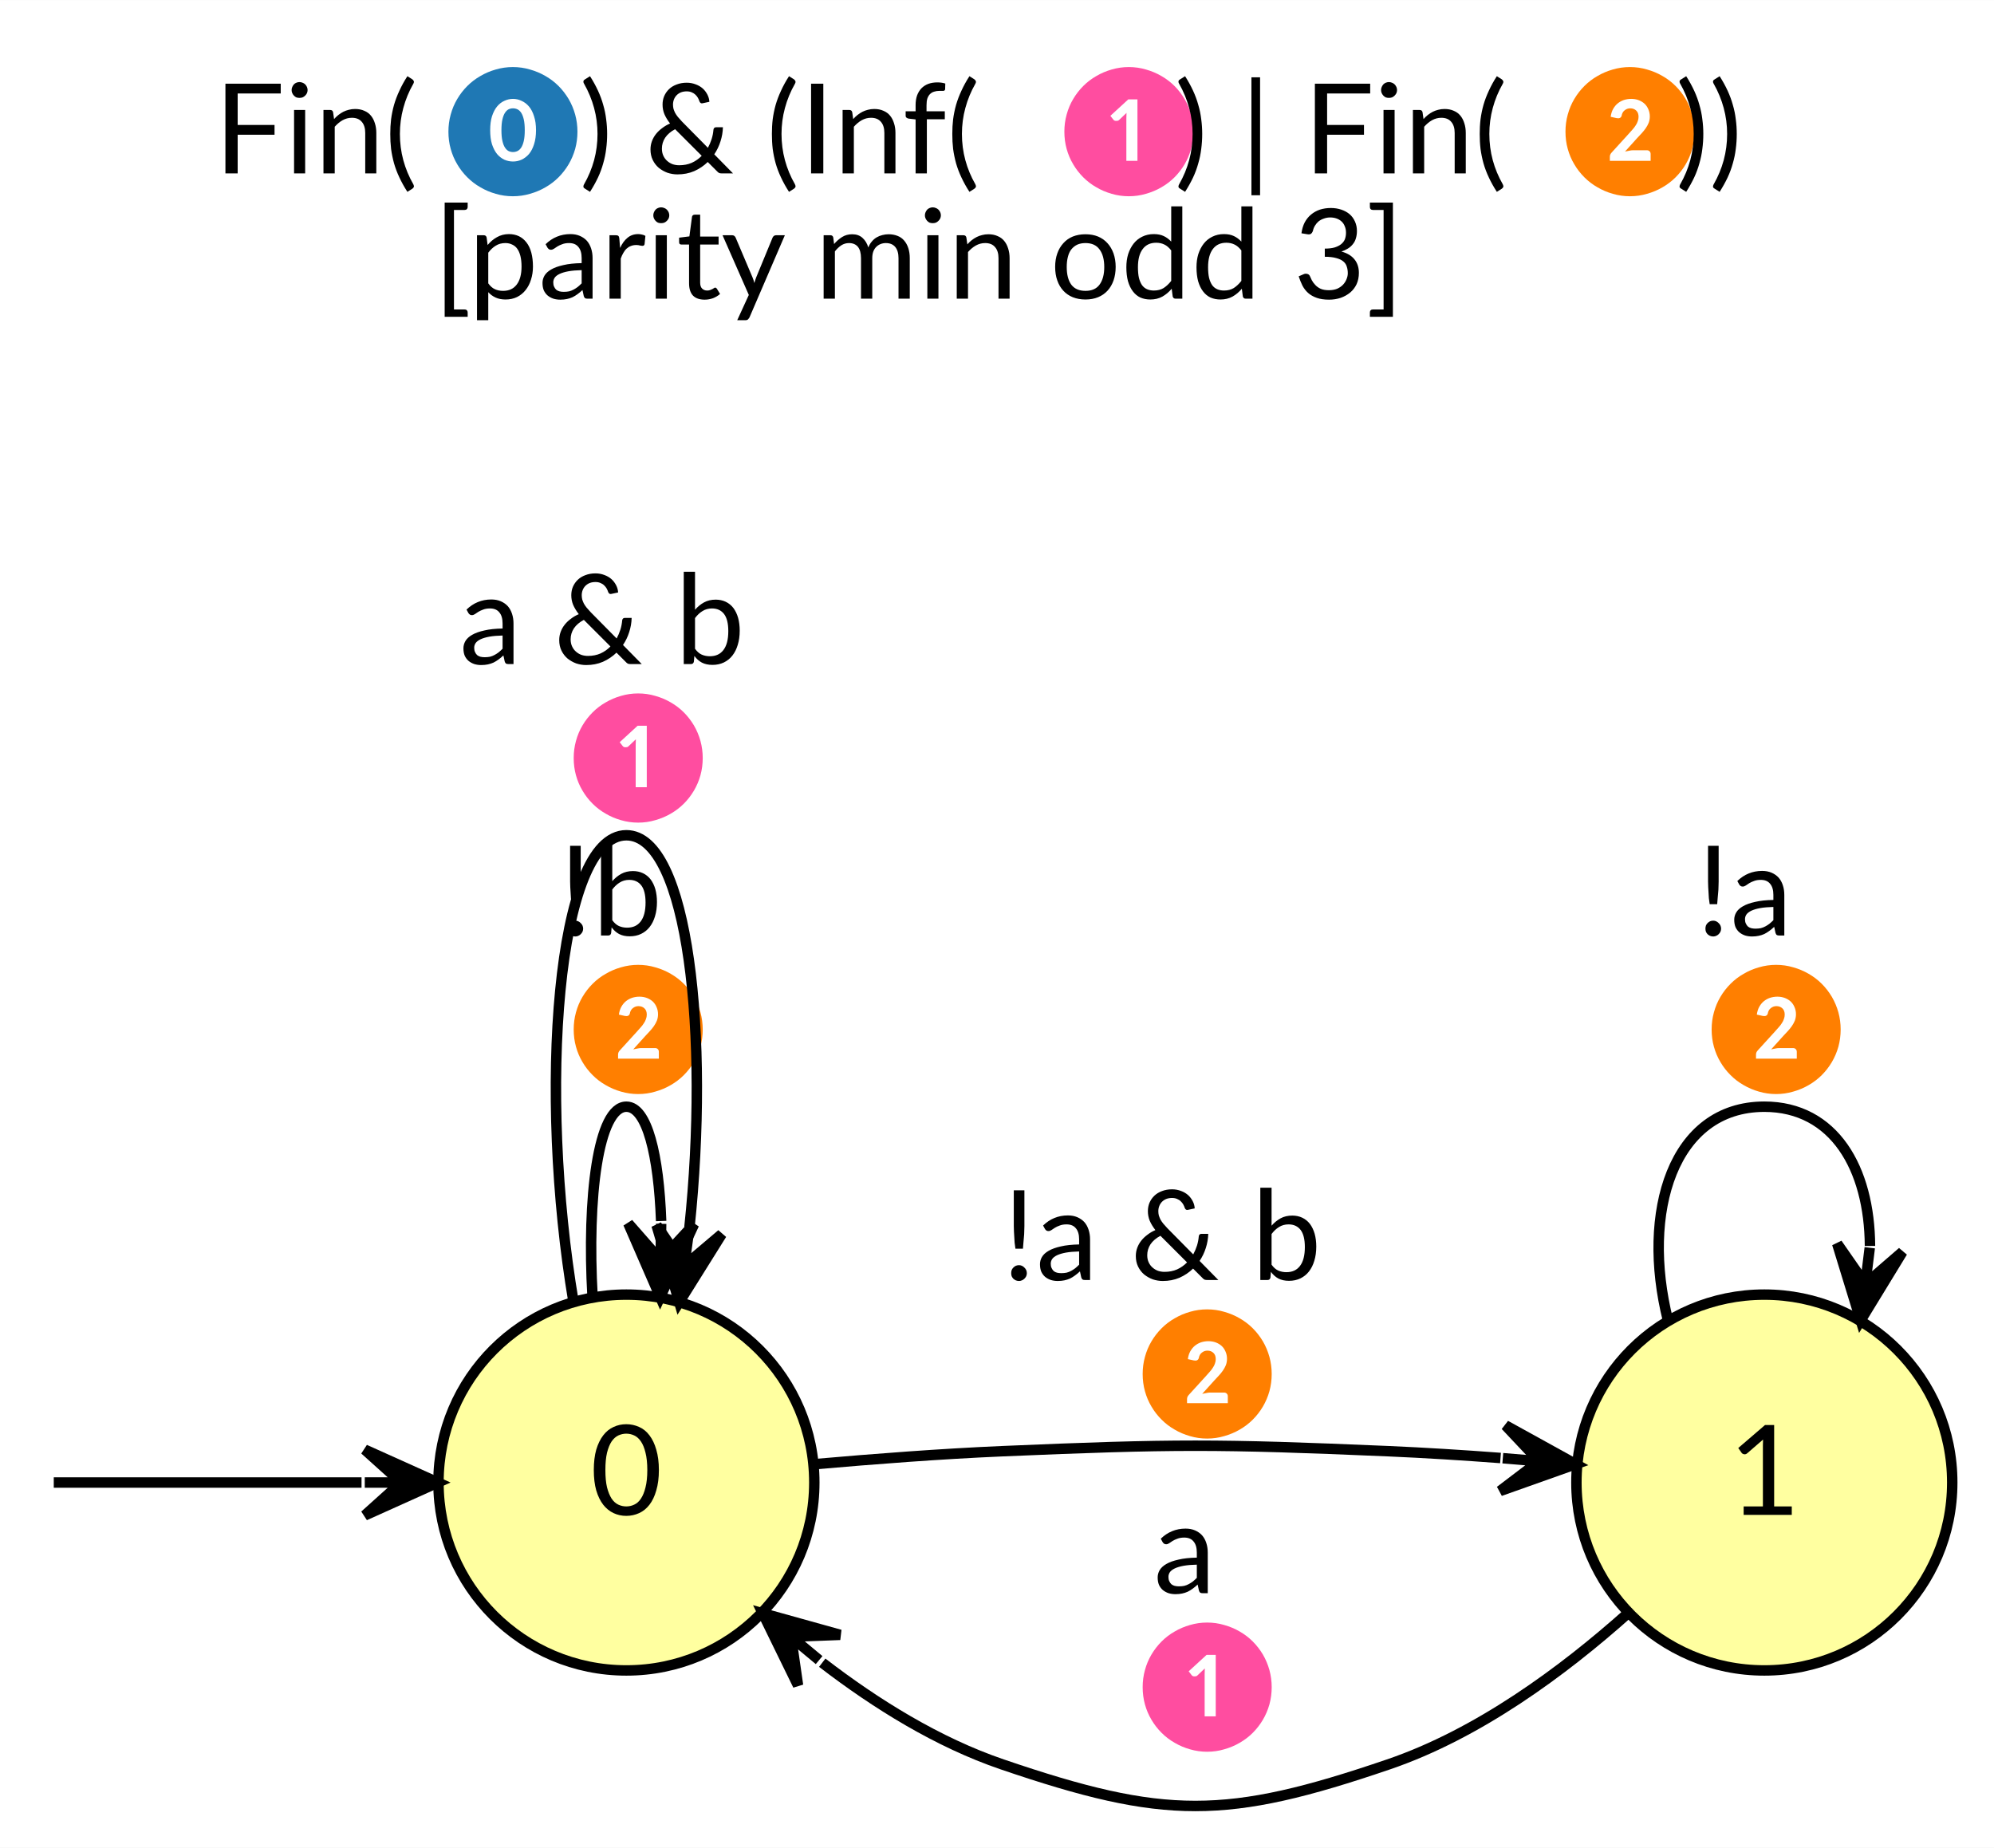
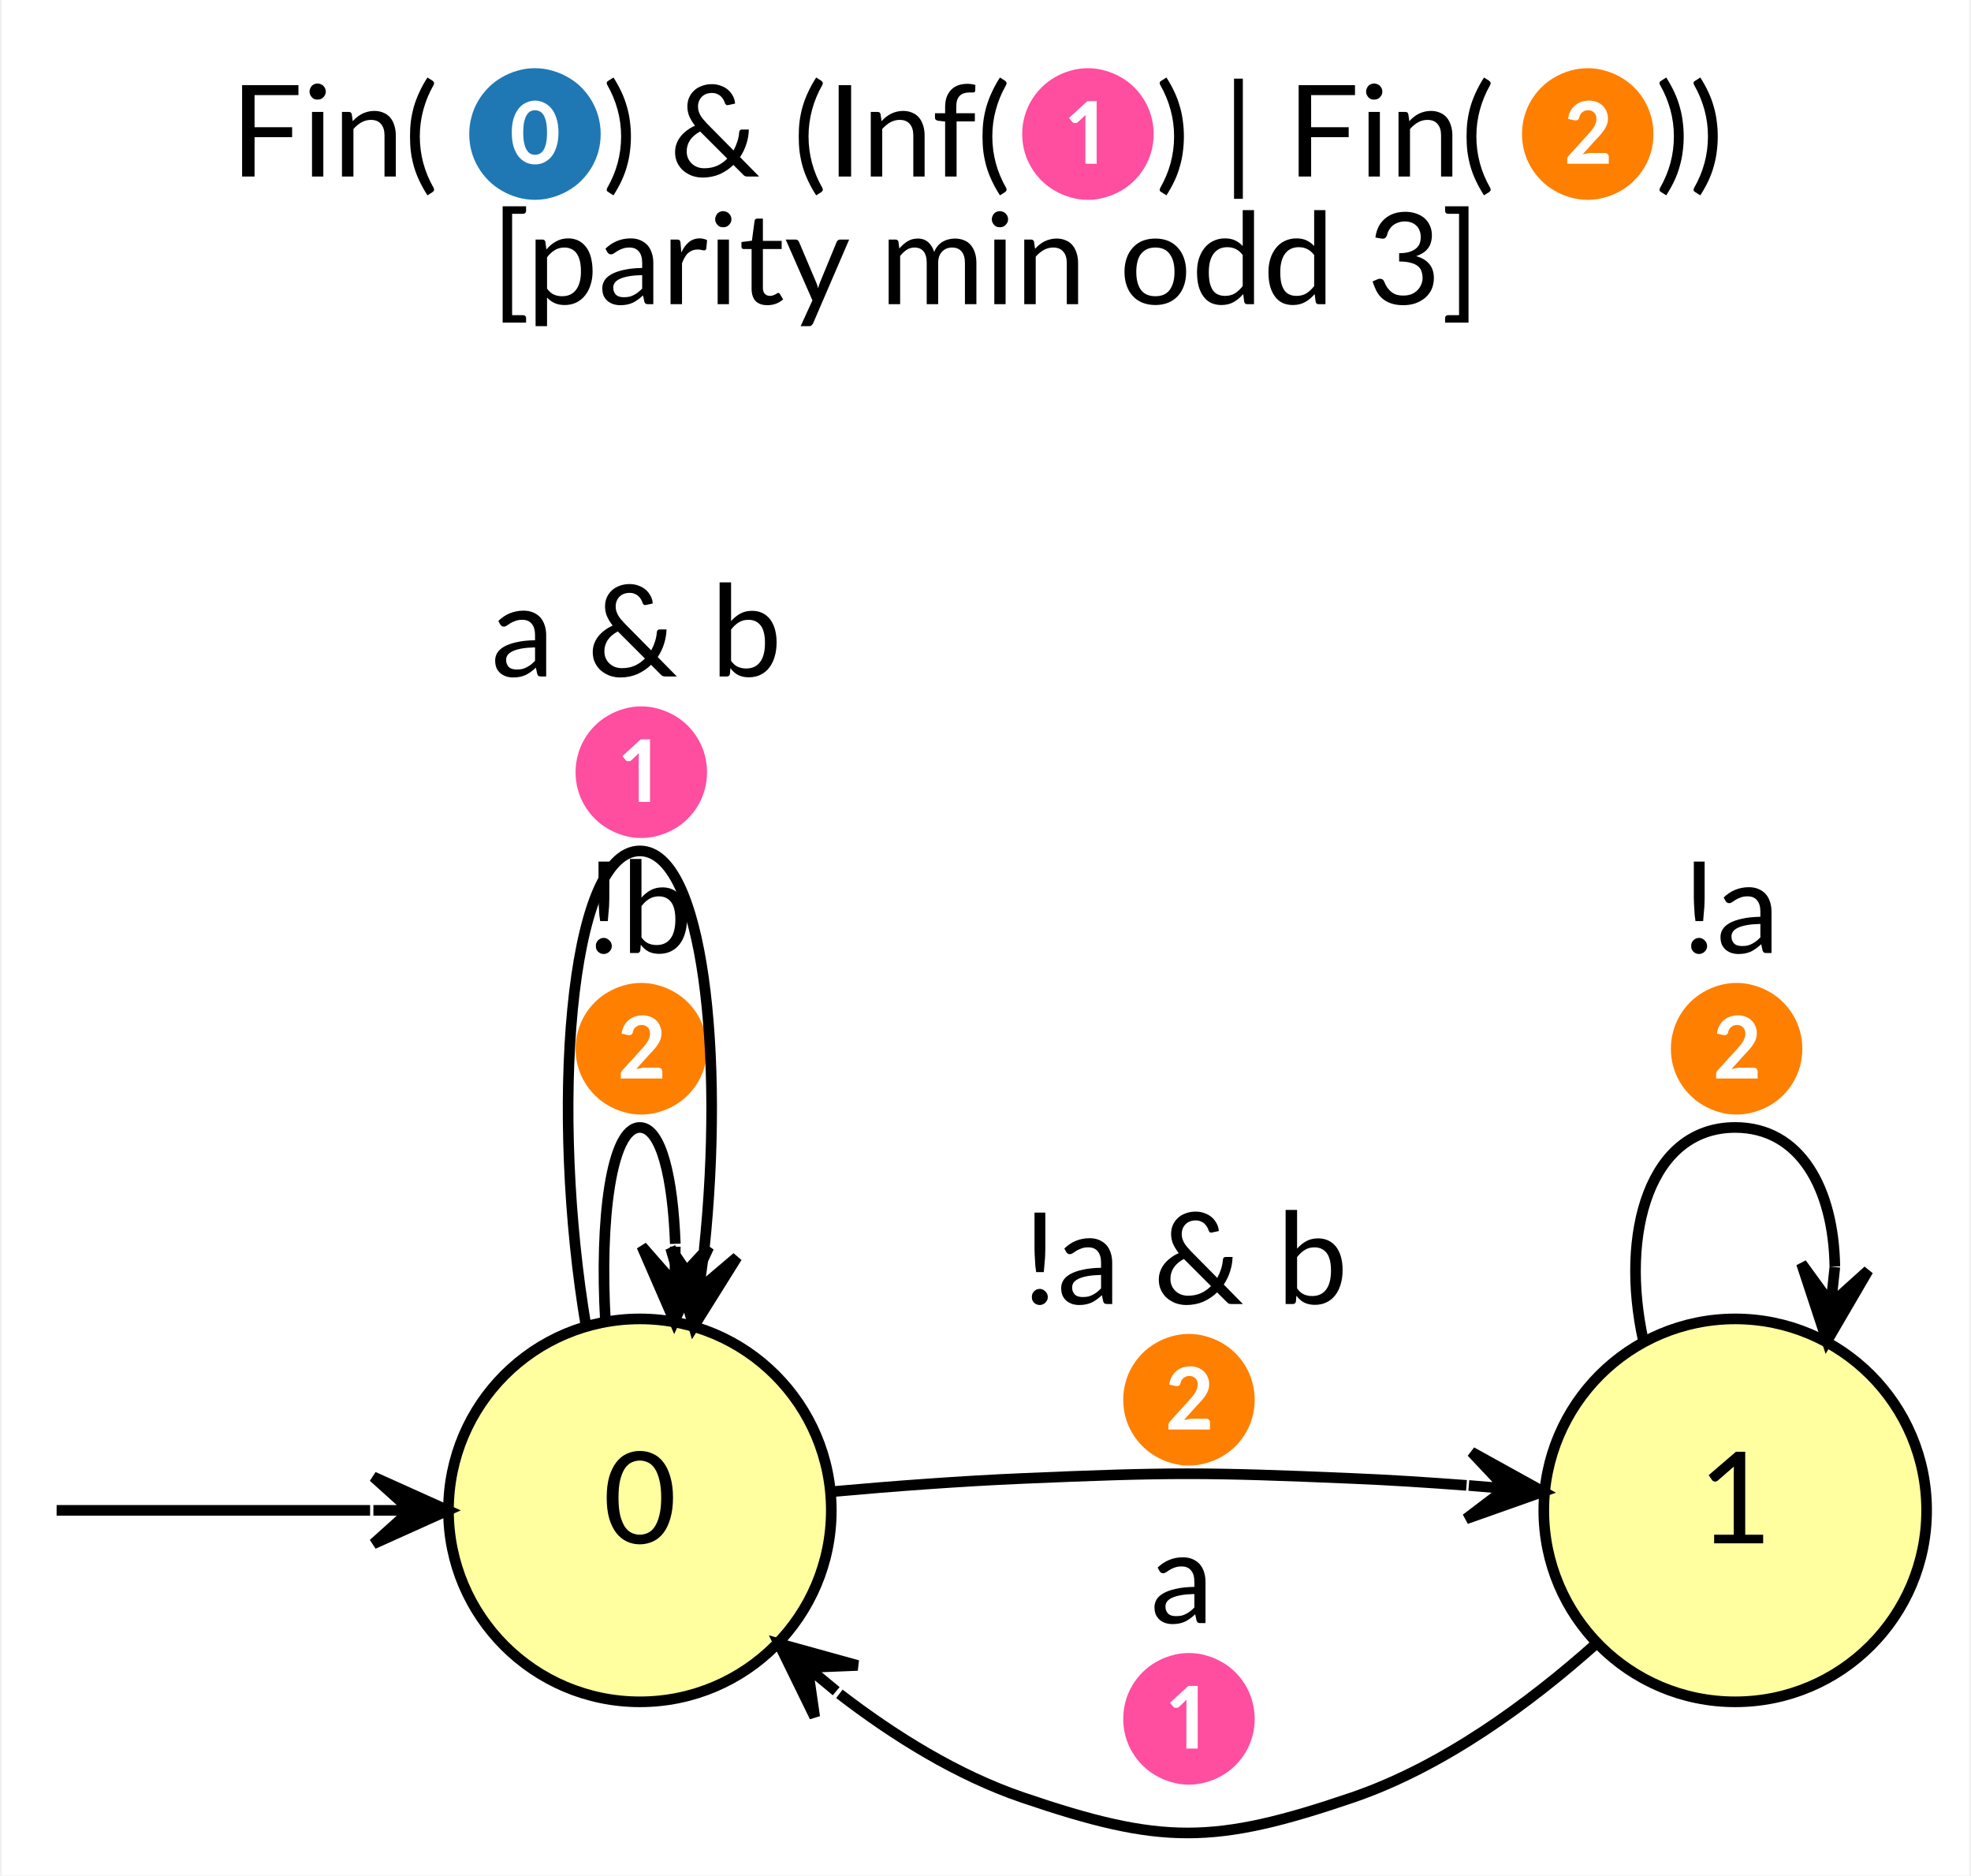
- <svg xmlns="http://www.w3.org/2000/svg" width="191pt" height="236" viewBox="0 0 191 176.98">
-   <g class="graph" transform="translate(4 172.98)">
-     <path fill="#fff" stroke="transparent" d="M-4 4v-176.98h191V4H-4z" />
-     <text x="16.5" y="-156.38" font-family="Lato" font-size="12">Fin(</text>
-     <text x="38.5" y="-156.38" font-family="Lato" font-size="12" fill="#1f78b4">⓿</text>
-     <text x="51.5" y="-156.38" font-family="Lato" font-size="12">) &amp; (Inf(</text>
-     <text x="97.5" y="-156.38" font-family="Lato" font-size="12" fill="#ff4da0">❶</text>
-     <text x="108.5" y="-156.38" font-family="Lato" font-size="12">) | Fin(</text>
-     <text x="145.5" y="-156.38" font-family="Lato" font-size="12" fill="#ff7f00">❷</text>
-     <text x="156.5" y="-156.38" font-family="Lato" font-size="12">))</text>
-     <text x="37.5" y="-144.38" font-family="Lato" font-size="12">[parity min odd 3]</text>
+ <svg xmlns="http://www.w3.org/2000/svg" width="185pt" height="176pt" viewBox="0 0 185 176.33">
+   <g class="graph" transform="translate(4 172.33)">
+     <path fill="#fff" stroke="transparent" d="M-4 4v-176.33h185V4H-4z" />
+     <text x="17.5" y="-155.73" font-family="Lato" font-size="12">Fin(</text>
+     <text x="39.5" y="-155.73" font-family="Lato" font-size="12" fill="#1f78b4">⓿</text>
+     <text x="52.5" y="-155.73" font-family="Lato" font-size="12">) &amp; (Inf(</text>
+     <text x="91.5" y="-155.73" font-family="Lato" font-size="12" fill="#ff4da0">❶</text>
+     <text x="104.5" y="-155.73" font-family="Lato" font-size="12">) | Fin(</text>
+     <text x="138.5" y="-155.73" font-family="Lato" font-size="12" fill="#ff7f00">❷</text>
+     <text x="151.5" y="-155.73" font-family="Lato" font-size="12">))</text>
+     <text x="42" y="-143.73" font-family="Lato" font-size="12">[parity min odd 3]</text>
    <g class="node">
-       <circle fill="#ffffa0" stroke="#000" cx="56" cy="-30.98" r="18" />
-       <text text-anchor="middle" x="56" y="-27.88" font-family="Lato" font-size="12">0</text>
+       <circle fill="#ffffa0" stroke="#000" cx="56" cy="-30.33" r="18" />
+       <text text-anchor="middle" x="56" y="-27.23" font-family="Lato" font-size="12">0</text>
    </g>
    <g class="edge">
-       <path fill="none" stroke="#000" d="M1.15-30.98h29.48" />
-       <path stroke="#000" d="M37.94-30.98l-7-3.15 3.5 3.15h-3.5 3.5l-3.5 3.15 7-3.15h0z" />
+       <path fill="none" stroke="#000" d="M1.15-30.33h29.48" />
+       <path stroke="#000" d="M37.94-30.33l-7-3.15 3.5 3.15h-3.5 3.5l-3.5 3.15 7-3.15h0z" />
    </g>
    <g class="edge">
-       <path fill="none" stroke="#000" d="M52.76-48.76c-.55-9.53.53-18.22 3.24-18.22 1.99 0 3.1 4.68 3.33 10.95" />
-       <path stroke="#000" d="M59.24-48.76l3.24-6.96-3.2 3.46.05-3.5h0l-.05 3.5-3.1-3.54 3.06 7.04h0z" />
-       <text x="49.5" y="-83.38" font-family="Lato" font-size="12">!b</text>
-       <text x="50.5" y="-70.38" font-family="Lato" font-size="12" fill="#ff7f00">❷</text>
+       <path fill="none" stroke="#000" d="M52.76-48.12c-.55-9.53.53-18.21 3.24-18.21 1.99 0 3.1 4.68 3.33 10.94" />
+       <path stroke="#000" d="M59.24-48.12l3.24-6.95-3.2 3.45.05-3.5h0l-.05 3.5-3.1-3.54 3.06 7.04h0z" />
+       <text x="51" y="-82.73" font-family="Lato" font-size="12">!b</text>
+       <text x="49.5" y="-69.73" font-family="Lato" font-size="12" fill="#ff7f00">❷</text>
    </g>
    <g class="edge">
-       <path fill="none" stroke="#000" d="M50.94-48.26C47.56-68.23 49.25-92.98 56-92.98c5.96 0 7.97 19.29 6.04 37.55" />
-       <path stroke="#000" d="M61.06-48.26l4.07-6.51-3.59 3.04.47-3.47h0l-.47 3.47-2.65-3.89 2.17 7.36h0z" />
-       <text x="40" y="-109.38" font-family="Lato" font-size="12">a &amp; b</text>
-       <text x="50.5" y="-96.38" font-family="Lato" font-size="12" fill="#ff4da0">❶</text>
+       <path fill="none" stroke="#000" d="M50.94-47.62C47.56-67.58 49.25-92.33 56-92.33c5.96 0 7.97 19.28 6.04 37.54" />
+       <path stroke="#000" d="M61.06-47.62l4.07-6.51-3.59 3.05.47-3.47h0l-.47 3.47-2.65-3.9 2.17 7.36h0z" />
+       <text x="42" y="-108.73" font-family="Lato" font-size="12">a &amp; b</text>
+       <text x="49.5" y="-95.73" font-family="Lato" font-size="12" fill="#ff4da0">❶</text>
    </g>
    <g class="node">
-       <circle fill="#ffffa0" stroke="#000" cx="165" cy="-30.98" r="18" />
-       <text text-anchor="middle" x="165" y="-27.88" font-family="Lato" font-size="12">1</text>
+       <circle fill="#ffffa0" stroke="#000" cx="159" cy="-30.33" r="18" />
+       <text text-anchor="middle" x="159" y="-27.23" font-family="Lato" font-size="12">1</text>
    </g>
    <g class="edge">
-       <path fill="none" stroke="#000" d="M74.07-32.74c5.7-.5 12.08-.99 17.93-1.24 16.43-.7 20.57-.7 37 0 3.47.15 7.13.38 10.73.65" />
-       <path stroke="#000" d="M146.93-32.74l-6.72-3.71 3.23 3.43-3.49-.29h0l3.49.29-3.75 2.85 7.24-2.57h0z" />
-       <text x="92" y="-50.38" font-family="Lato" font-size="12">!a &amp; b</text>
-       <text x="105" y="-37.38" font-family="Lato" font-size="12" fill="#ff7f00">❷</text>
+       <path fill="none" stroke="#000" d="M74.07-32.09c5.7-.51 12.08-.99 17.93-1.24 13.77-.59 17.23-.59 31 0 3.47.14 7.13.38 10.73.65" />
+       <path stroke="#000" d="M140.93-32.09l-6.72-3.72 3.23 3.43-3.49-.29h0l3.49.29-3.75 2.85 7.24-2.56h0z" />
+       <text x="92" y="-49.73" font-family="Lato" font-size="12">!a &amp; b</text>
+       <text x="101" y="-36.73" font-family="Lato" font-size="12" fill="#ff7f00">❷</text>
    </g>
    <g class="edge">
-       <path fill="none" stroke="#000" d="M151.93-18.45C145.68-12.87 137.57-6.9 129-3.98c-15.56 5.31-21.44 5.31-37 0-6.16-2.1-12.08-5.77-17.24-9.74" />
-       <path stroke="#000" d="M69.07-18.45l3.37 6.9-.67-4.66 2.69 2.24h0l-2.69-2.24 4.7-.18-7.4-2.06h0z" />
-       <text x="106.5" y="-20.38" font-family="Lato" font-size="12">a</text>
-       <text x="105" y="-7.38" font-family="Lato" font-size="12" fill="#ff4da0">❶</text>
+       <path fill="none" stroke="#000" d="M145.93-17.8C139.68-12.22 131.57-6.26 123-3.33c-13.04 4.44-17.96 4.44-31 0-6.16-2.1-12.08-5.78-17.24-9.75" />
+       <path stroke="#000" d="M69.07-17.8l3.37 6.89-.67-4.65 2.69 2.23h0l-2.69-2.23 4.7-.19-7.4-2.05h0z" />
+       <text x="104" y="-19.73" font-family="Lato" font-size="12">a</text>
+       <text x="101" y="-6.73" font-family="Lato" font-size="12" fill="#ff4da0">❶</text>
    </g>
    <g class="edge">
-       <path fill="none" stroke="#000" d="M155.77-46.52c-2.6-10.37.48-20.46 9.23-20.46 6.7 0 10.08 5.92 10.12 13.34" />
-       <path stroke="#000" d="M174.23-46.52l4-6.55-3.56 3.08.43-3.48h0l-.43 3.48-2.69-3.87 2.25 7.34h0z" />
-       <text x="158.5" y="-83.38" font-family="Lato" font-size="12">!a</text>
-       <text x="159.5" y="-70.38" font-family="Lato" font-size="12" fill="#ff7f00">❷</text>
+       <path fill="none" stroke="#000" d="M150.37-46.25c-2.26-10.23.62-20.08 8.63-20.08 6.13 0 9.25 5.77 9.37 13.07" />
+       <path stroke="#000" d="M167.63-46.25l3.87-6.63-3.5 3.15.37-3.48h0l-.37 3.48-2.77-3.81 2.4 7.29h0z" />
+       <text x="154" y="-82.73" font-family="Lato" font-size="12">!a</text>
+       <text x="152.5" y="-69.73" font-family="Lato" font-size="12" fill="#ff7f00">❷</text>
    </g>
  </g>
</svg>
